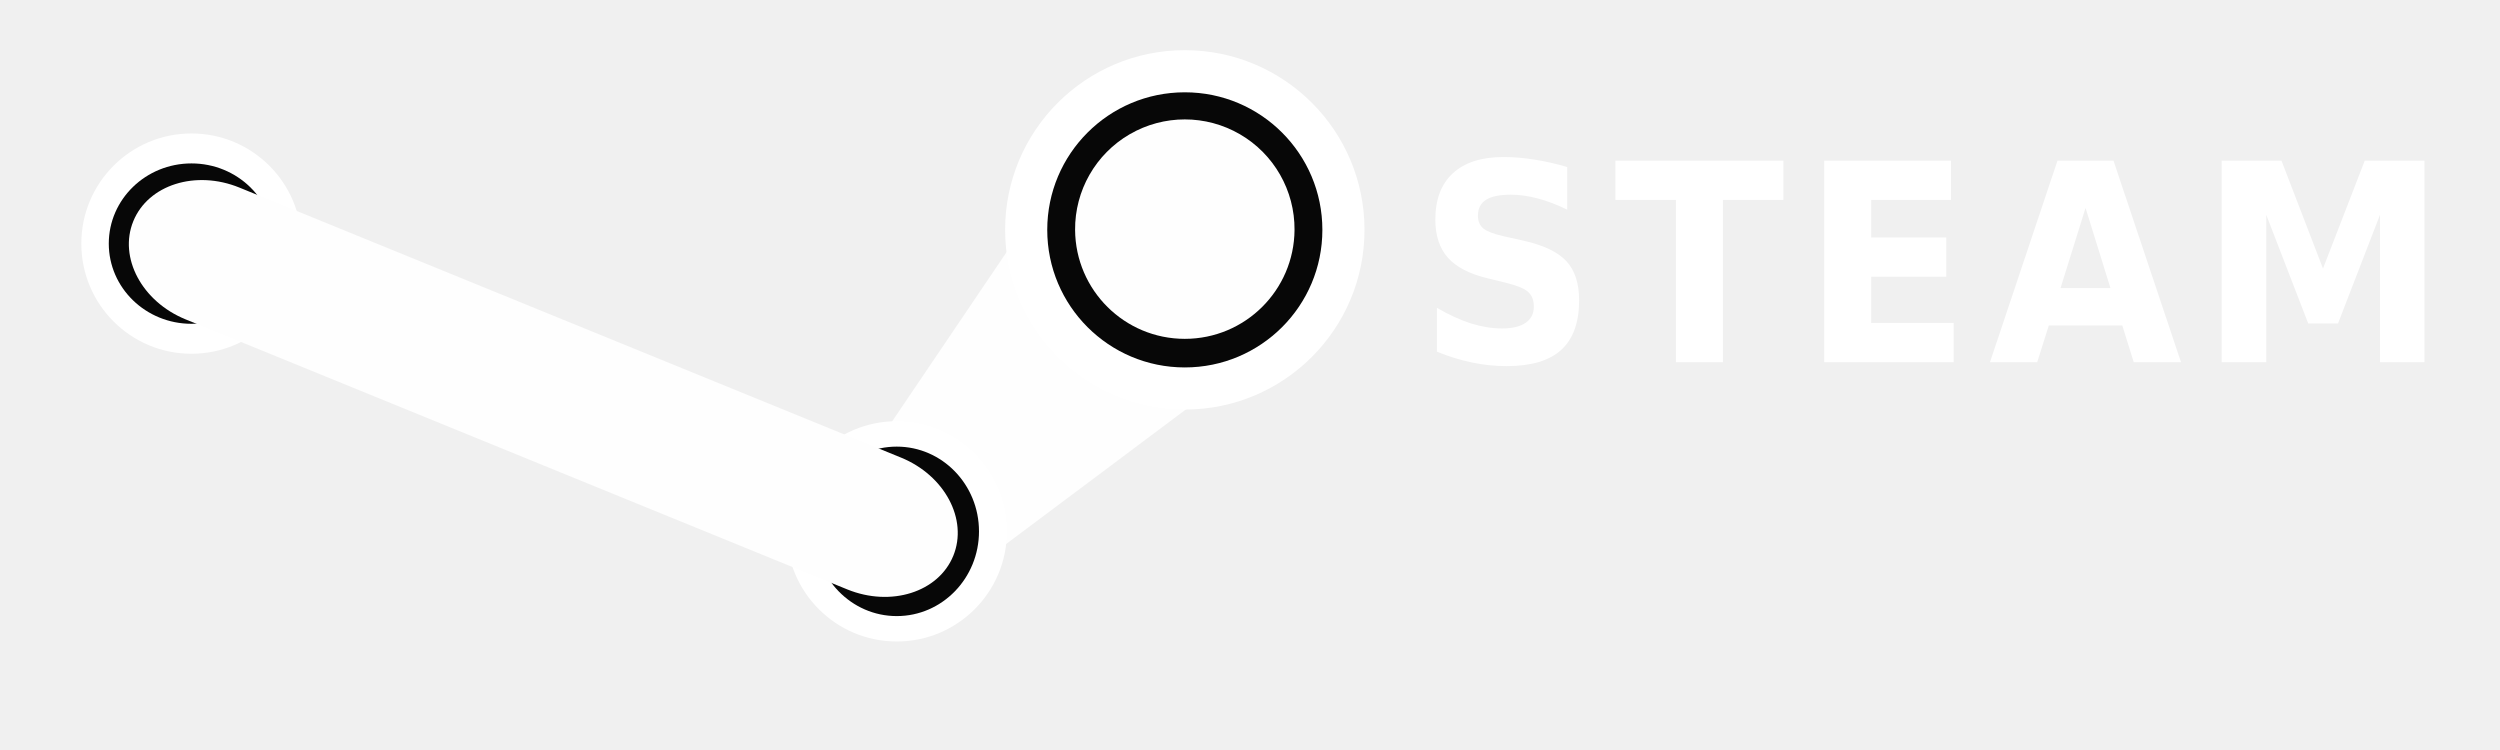
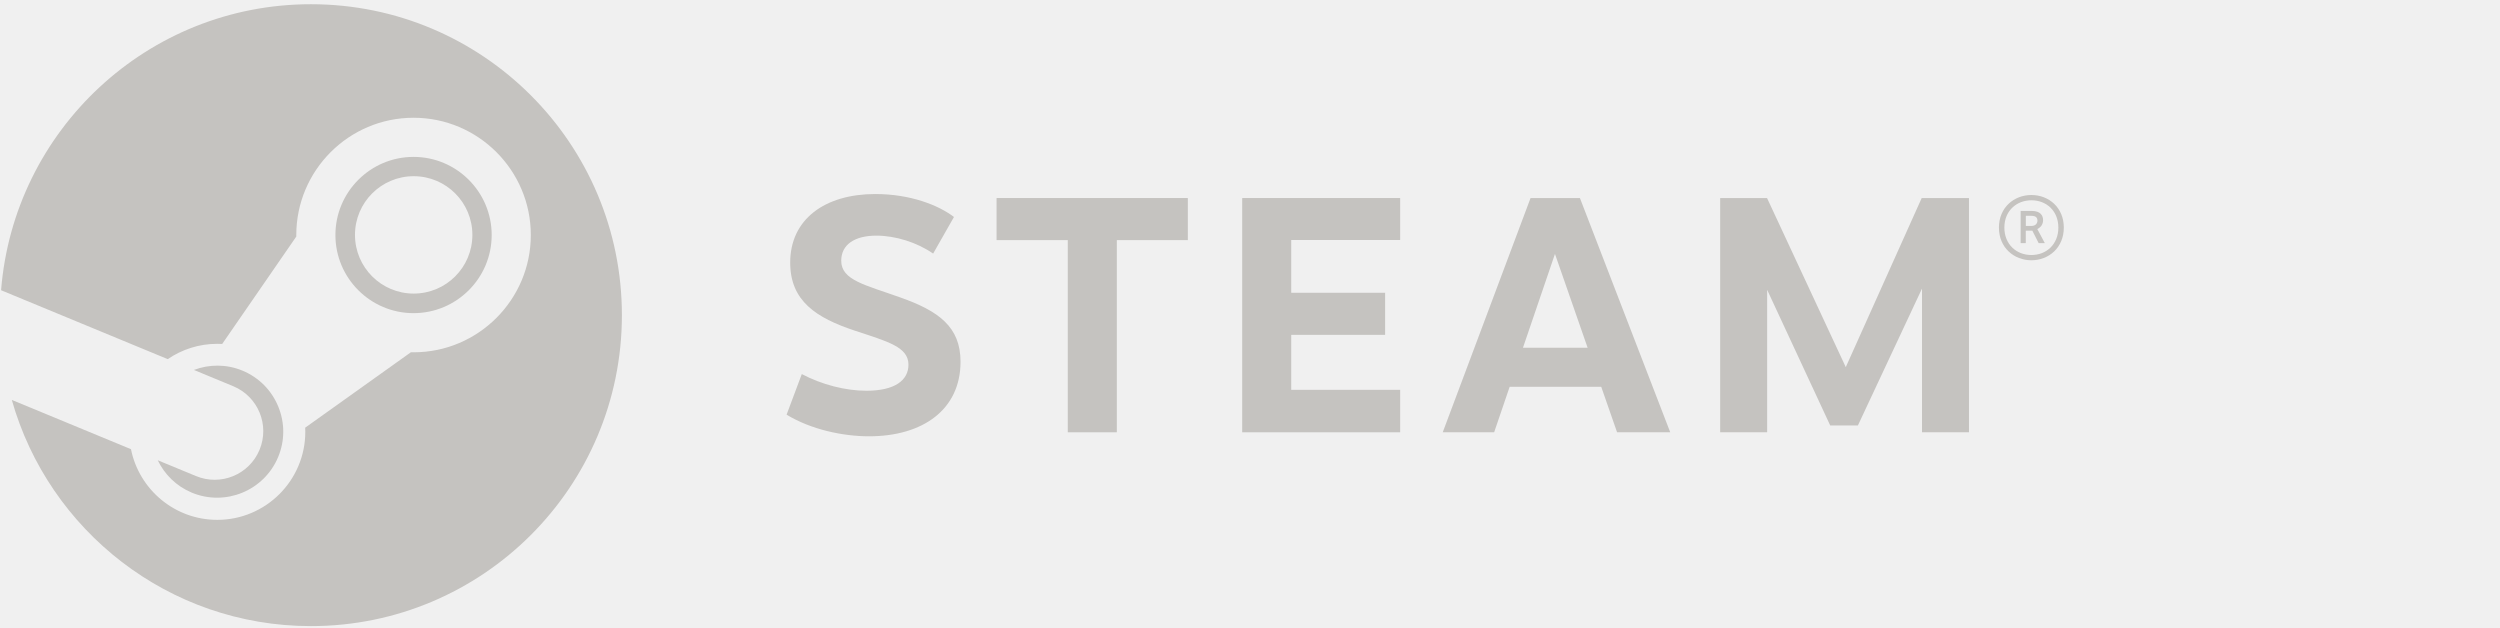
- <svg xmlns="http://www.w3.org/2000/svg" width="400" height="120">
-   <path d="m163.3 37.019-23.008 34.023 18.847 17.378 39.897-29.861-35.736-21.54Z" style="fill:#fefefe;fill-opacity:1;fill-rule:evenodd;stroke:none" />
-   <g transform="matrix(.97293 0 0 .97293 3.418 1.244)">
-     <circle r="29.55" cy="36.524" cx="191.331" style="opacity:1;fill:#fff;fill-opacity:1;stroke:none;stroke-width:.2;stroke-miterlimit:4;stroke-dasharray:none;stroke-opacity:1" />
-     <path style="opacity:1;fill:#070707;fill-opacity:1;fill-rule:evenodd;stroke:none;stroke-width:7.533;stroke-linecap:round;stroke-linejoin:bevel;stroke-miterlimit:4;stroke-dasharray:none;stroke-dashoffset:0;stroke-opacity:1" d="M213.954 36.524a22.623 22.623 0 1 1-45.246 0 22.623 22.623 0 1 1 45.246 0z" />
-     <path style="fill:#fefefe;fill-opacity:1;fill-rule:evenodd;stroke:none" d="M209.375 36.536a18.044 18.044 0 0 1-36.087 0 18.044 18.044 0 1 1 36.087 0z" />
+ <svg xmlns="http://www.w3.org/2000/svg" version="1.1" id="Layer_1" x="0px" y="0px" width="355.666px" height="89.333px" viewBox="0 0 355.666 89.333" enable-background="new 0 0 355.666 89.333" xml:space="preserve">
+   <g>
+     <path fill="#C5C3C0" d="M44.238,0.601C21,0.601,1.963,18.519,0.154,41.29l23.71,9.803c2.009-1.374,4.436-2.179,7.047-2.179   c0.234,0,0.467,0.008,0.698,0.021l10.544-15.283c0-0.073-0.001-0.144-0.001-0.216c0-9.199,7.483-16.683,16.683-16.683   c9.199,0,16.682,7.484,16.682,16.683c0,9.199-7.483,16.684-16.682,16.684c-0.127,0-0.253-0.003-0.379-0.006l-15.038,10.73   c0.008,0.195,0.015,0.394,0.015,0.592c0,6.906-5.617,12.522-12.522,12.522c-6.061,0-11.129-4.326-12.277-10.055L1.678,56.893   c5.25,18.568,22.309,32.181,42.56,32.181c24.432,0,44.237-19.806,44.237-44.235C88.475,20.406,68.669,0.601,44.238,0.601" />
+     <path fill="#C5C3C0" d="M27.875,67.723l-5.434-2.245c0.963,2.005,2.629,3.684,4.841,4.606c4.782,1.992,10.295-0.277,12.288-5.063   c0.965-2.314,0.971-4.869,0.014-7.189c-0.955-2.321-2.757-4.131-5.074-5.097c-2.299-0.957-4.762-0.922-6.926-0.105l5.613,2.321   c3.527,1.47,5.195,5.52,3.725,9.047C35.455,67.526,31.402,69.194,27.875,67.723" />
+     <path fill="#C5C3C0" d="M69.95,33.436c0-6.129-4.986-11.116-11.116-11.116c-6.129,0-11.116,4.987-11.116,11.116   c0,6.13,4.987,11.115,11.116,11.115C64.964,44.55,69.95,39.565,69.95,33.436 M50.502,33.417c0-4.612,3.739-8.35,8.351-8.35   c4.612,0,8.351,3.738,8.351,8.35s-3.739,8.35-8.351,8.35C54.241,41.767,50.502,38.028,50.502,33.417" />
+     <path fill="#C5C3C0" d="M135.718,30.868l-2.964,5.21c-2.283-1.595-5.377-2.555-8.078-2.555c-3.087,0-4.997,1.278-4.997,3.567   c0,2.781,3.393,3.428,8.436,5.238c5.421,1.917,8.537,4.17,8.537,9.135c0,6.793-5.342,10.608-13.02,10.608   c-3.742,0-8.256-0.966-11.726-3.077l2.162-5.776c2.819,1.489,6.191,2.372,9.197,2.372c4.052,0,5.978-1.495,5.978-3.705   c0-2.529-2.937-3.289-7.678-4.859c-5.403-1.804-9.147-4.171-9.147-9.666c0-6.197,4.963-9.756,12.104-9.756   C129.499,27.604,133.499,29.181,135.718,30.868" />
+     <polygon fill="#C5C3C0" points="158.888,34.161 158.888,61.5 151.909,61.5 151.909,34.161 141.779,34.161 141.779,28.175    168.988,28.175 168.988,34.161  " />
+     <polygon fill="#C5C3C0" points="183.7,34.143 183.7,41.652 197.056,41.652 197.056,47.638 183.7,47.638 183.7,55.459    199.196,55.459 199.196,61.5 176.723,61.5 176.723,28.175 199.196,28.175 199.196,34.143  " />
+     <path fill="#C5C3C0" d="M214.773,55.03l-2.206,6.471h-7.316l12.495-33.325h7.025L237.619,61.5h-7.563l-2.254-6.471H214.773z    M221.219,36.125l-4.551,13.343h9.196L221.219,36.125z" />
+     <polygon fill="#C5C3C0" points="273.436,41.056 264.316,60.529 260.378,60.529 251.406,41.23 251.406,61.5 244.723,61.5    244.723,28.175 251.391,28.175 262.591,52.231 273.393,28.175 280.119,28.175 280.119,61.5 273.437,61.5  " />
+     <path fill="#C5C3C0" d="M293.611,32.379c0,2.864-2.146,4.649-4.609,4.649c-2.472,0-4.623-1.785-4.623-4.649   c0-2.863,2.151-4.636,4.623-4.636C291.466,27.743,293.611,29.516,293.611,32.379 M285.154,32.379c0,2.396,1.726,3.901,3.848,3.901   c2.114,0,3.833-1.505,3.833-3.901c0-2.403-1.719-3.885-3.833-3.885C286.886,28.494,285.154,29.994,285.154,32.379 M289.066,30.01   c1.195,0,1.597,0.632,1.597,1.315c0,0.626-0.371,1.046-0.823,1.26l1.071,2.007h-0.877l-0.903-1.779H288.2v1.779h-0.73V30.01   H289.066z M288.207,32.142h0.814c0.527,0,0.838-0.331,0.838-0.747c0-0.42-0.223-0.69-0.84-0.69h-0.813V32.142z" />
  </g>
-   <path style="fill:#fff;fill-opacity:1;fill-rule:evenodd;stroke:none;stroke-width:5.538;stroke-linecap:round;stroke-linejoin:bevel;stroke-miterlimit:4;stroke-dasharray:none;stroke-dashoffset:0;stroke-opacity:1" d="M161.105 85.016a17.623 17.623 0 1 1-35.246 0 17.623 17.623 0 1 1 35.246 0z" />
-   <path style="fill:#070707;fill-opacity:1;fill-rule:evenodd;stroke:none;stroke-width:5.538;stroke-linecap:round;stroke-linejoin:bevel;stroke-miterlimit:4;stroke-dasharray:none;stroke-dashoffset:0;stroke-opacity:1" d="M156.64 85.016a13.157 13.557 0 0 1-26.316 0 13.157 13.557 0 1 1 26.315 0z" />
-   <path style="fill:#fff;fill-opacity:1;fill-rule:evenodd;stroke:none;stroke-width:5.538;stroke-linecap:round;stroke-linejoin:bevel;stroke-miterlimit:4;stroke-dasharray:none;stroke-dashoffset:0;stroke-opacity:1;color:#000;clip-rule:nonzero;display:inline;overflow:visible;visibility:visible;opacity:1;isolation:auto;mix-blend-mode:normal;color-interpolation:sRGB;color-interpolation-filters:linearRGB;solid-color:#000;solid-opacity:1;filter-blend-mode:normal;filter-gaussianBlur-deviation:0;color-rendering:auto;image-rendering:auto;shape-rendering:auto;text-rendering:auto;enable-background:accumulate" d="M48.259 38.977a17.623 17.623 0 1 1-35.247 0 17.623 17.623 0 1 1 35.247 0z" />
-   <path d="M43.866 38.977a13.23 12.83 0 1 1-26.461 0 13.23 12.83 0 1 1 26.46 0z" style="color:#000;clip-rule:nonzero;display:inline;overflow:visible;visibility:visible;opacity:1;isolation:auto;mix-blend-mode:normal;color-interpolation:sRGB;color-interpolation-filters:linearRGB;solid-color:#000;solid-opacity:1;fill:#070707;fill-opacity:1;fill-rule:evenodd;stroke:none;stroke-width:5.538;stroke-linecap:round;stroke-linejoin:bevel;stroke-miterlimit:4;stroke-dasharray:none;stroke-dashoffset:0;stroke-opacity:1;color-rendering:auto;image-rendering:auto;shape-rendering:auto;text-rendering:auto;enable-background:accumulate" />
-   <rect width="141.701" height="22.776" rx="13.681" x="33.12" y="13.314" transform="rotate(22.201)" style="fill:#fefefe;fill-opacity:1;fill-rule:evenodd;stroke:none" />
-   <path d="M250.747 26.723v6.824q-2.403-1.187-4.688-1.792-2.285-.605-4.316-.605-2.696 0-3.985.82-1.289.822-1.289 2.55 0 1.295.86 2.03.879.712 3.164 1.23l3.203.713q4.863 1.08 6.914 3.283 2.05 2.203 2.05 6.263 0 5.335-2.87 7.948-2.852 2.592-8.73 2.592-2.774 0-5.567-.584-2.793-.583-5.586-1.727v-7.02q2.793 1.642 5.39 2.484 2.618.821 5.04.821 2.46 0 3.769-.907 1.309-.907 1.309-2.592 0-1.512-.899-2.332-.879-.82-3.535-1.469l-2.91-.713q-4.375-1.036-6.406-3.304-2.012-2.268-2.012-6.112 0-4.816 2.812-7.408 2.813-2.591 8.086-2.591 2.403 0 4.942.41 2.539.389 5.254 1.188zM258.465 25.708h26.875v6.284h-9.668v25.96h-7.52v-25.96h-9.687v-6.284zM291.867 25.708h20.293v6.284h-12.773v6.005h12.012v6.284h-12.012v7.387h13.203v6.284h-20.723V25.708zM339.567 52.078h-11.758l-1.856 5.874h-7.558l10.8-32.244h8.965l10.801 32.244h-7.559l-1.835-5.874zm-9.883-5.983h7.988l-3.984-12.828-4.004 12.828zM355.469 25.708h9.57l6.64 17.256 6.68-17.256h9.551v32.244h-7.11V34.368l-6.718 17.386h-4.766l-6.718-17.386v23.584h-7.13V25.708z" style="font-style:normal;font-variant:normal;font-weight:700;font-stretch:normal;font-size:medium;line-height:125%;font-family:sans-serif;-inkscape-font-specification:'sans-serif Bold';letter-spacing:2.797px;word-spacing:0;fill:#fff;fill-opacity:1;stroke:none;stroke-width:1px;stroke-linecap:butt;stroke-linejoin:miter;stroke-opacity:1" />
</svg>
